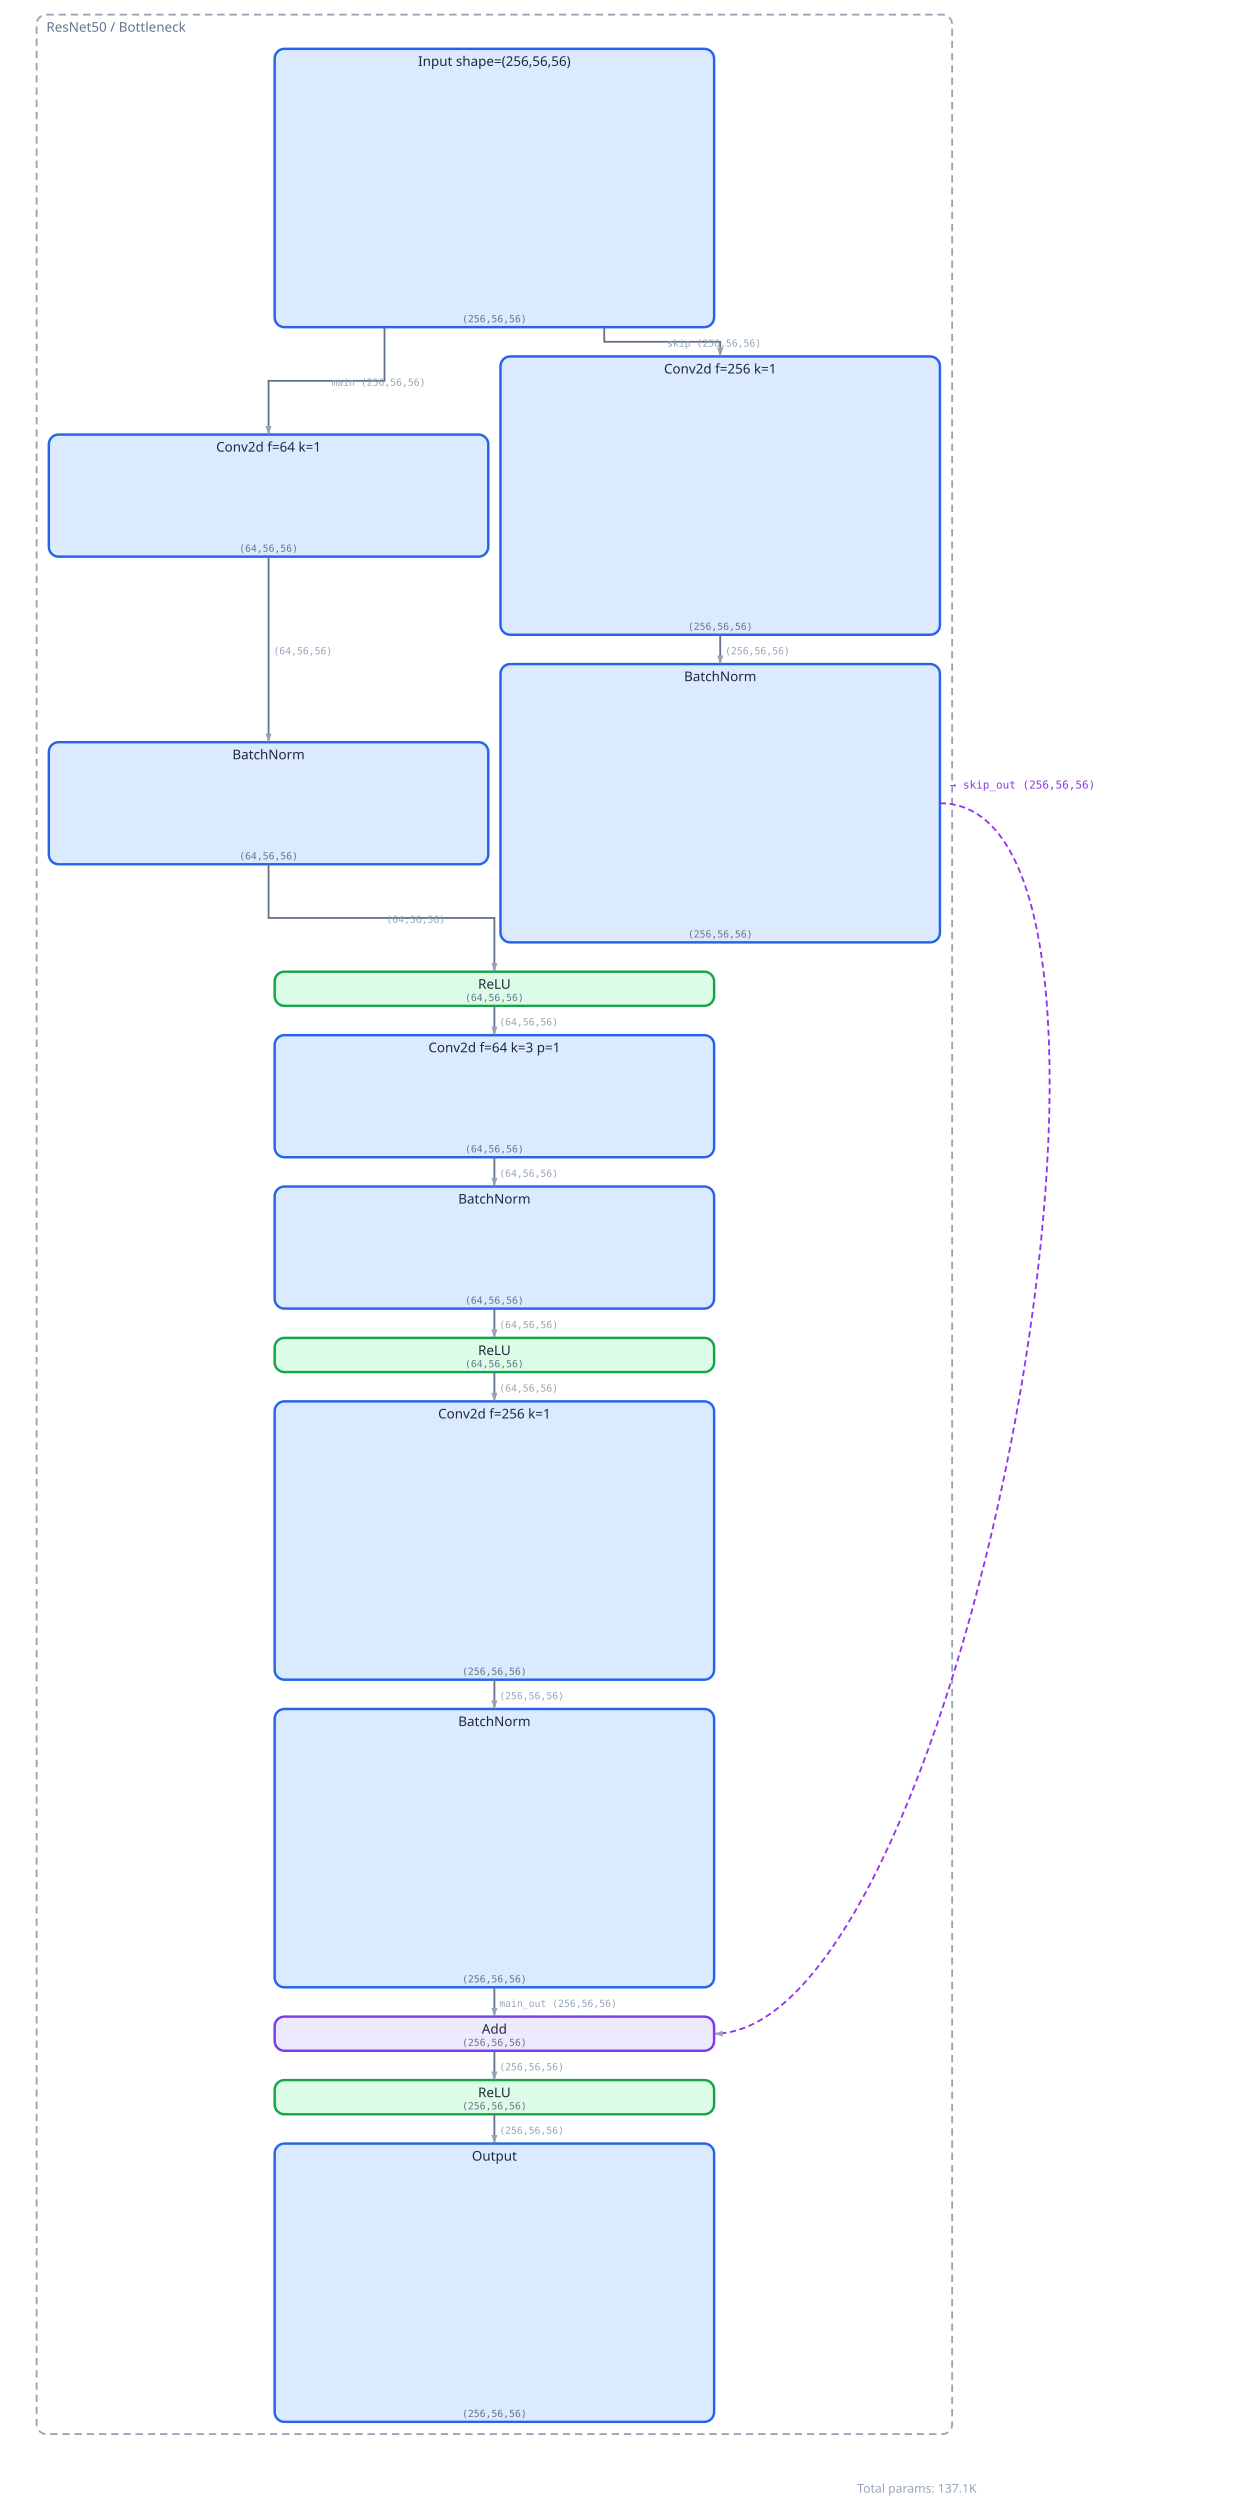
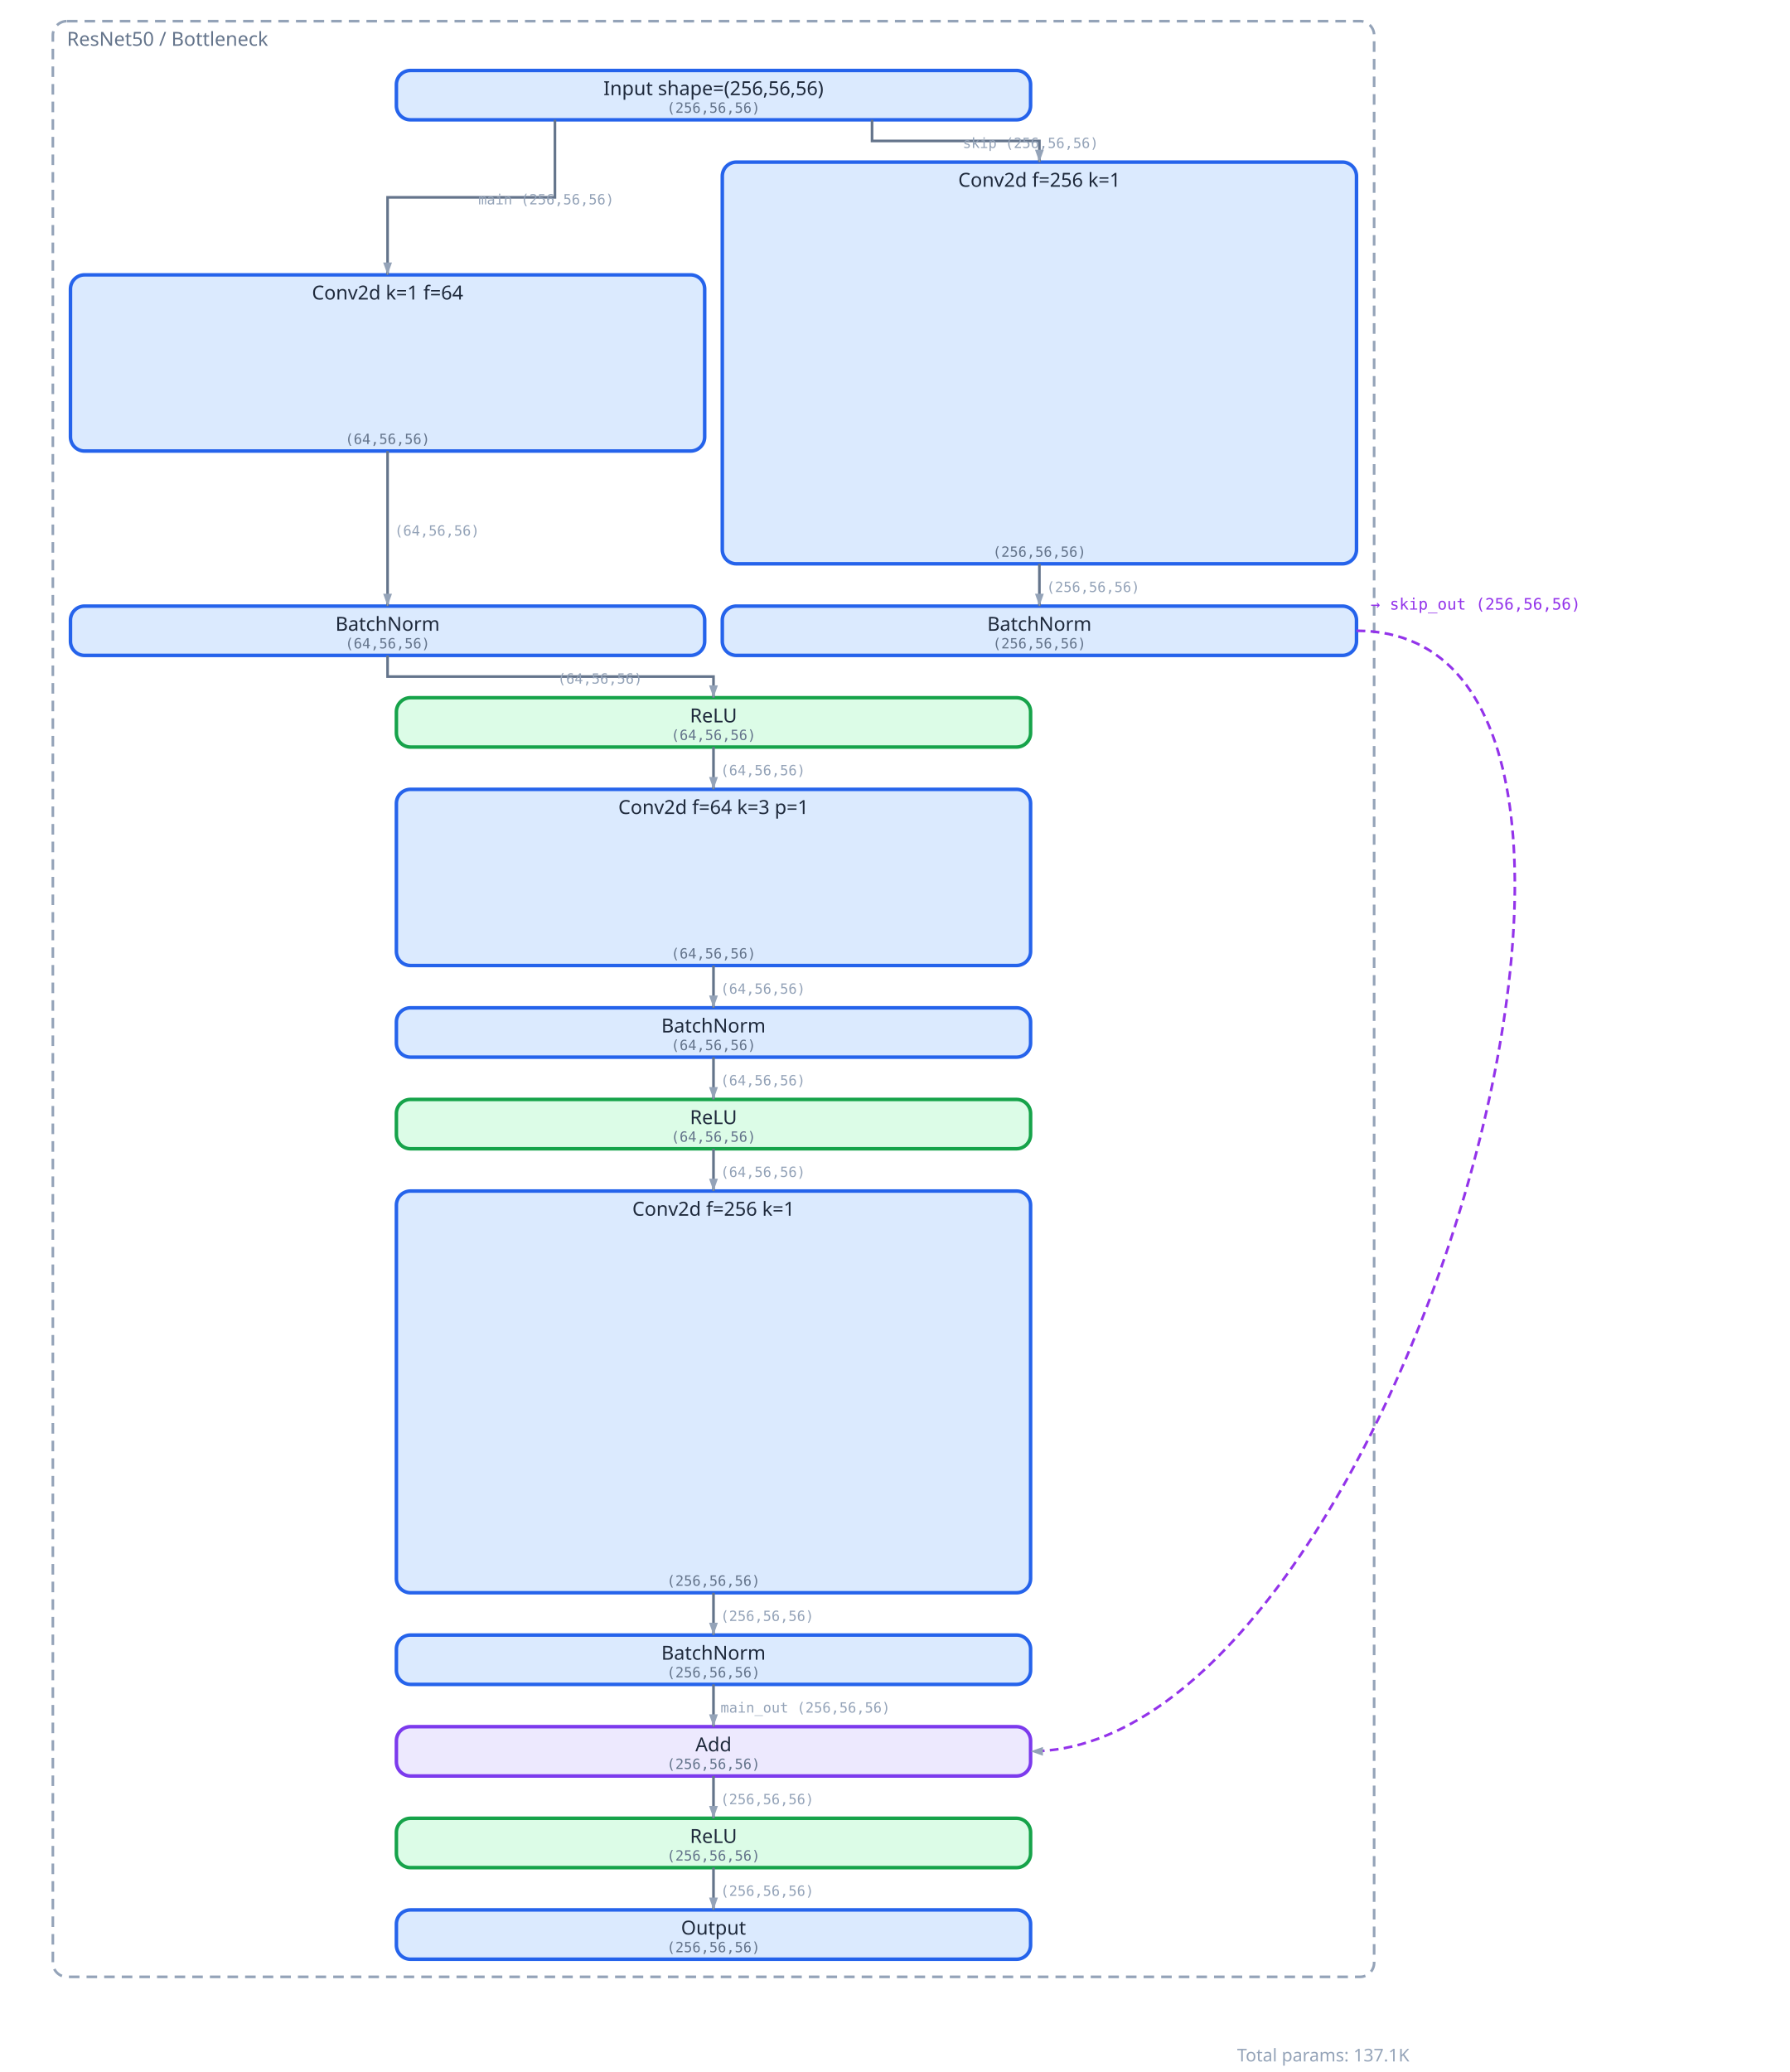
- <svg xmlns="http://www.w3.org/2000/svg" viewBox="0 0 1016 2048" width="1016" height="2048">
+ <svg xmlns="http://www.w3.org/2000/svg" viewBox="0 0 1016 1176" width="1016" height="1176">
  <defs>
    <marker id="arrowhead" markerWidth="7" markerHeight="5" refX="7" refY="2.5" markerUnits="userSpaceOnUse" orient="auto">
      <polygon points="0 0, 7 2.5, 0 5" fill="#94a3b8" />
    </marker>
  </defs>
-   <rect x="30" y="12" width="750" height="1982" fill="none" stroke="#94a3b8" stroke-width="1.5" stroke-dasharray="6,4" rx="8" />
-   <text x="38" y="26" font-size="11" fill="#64748b" font-family="sans-serif" font-weight="500">ResNet50 / Bottleneck</text>
-   <rect x="225" y="40" width="360" height="228" rx="8" ry="8" fill="#dbeafe" stroke="#2563eb" stroke-width="2" />
-   <text x="405" y="54" text-anchor="middle" font-size="11" fill="#1e293b" font-family="sans-serif" font-weight="500">Input shape=(256,56,56)</text>
-   <text x="405" y="264" text-anchor="middle" font-size="8" fill="#64748b" font-family="monospace">(256,56,56)</text>
-   <rect x="40" y="356" width="360" height="100" rx="8" ry="8" fill="#dbeafe" stroke="#2563eb" stroke-width="2" />
-   <text x="220" y="370" text-anchor="middle" font-size="11" fill="#1e293b" font-family="sans-serif" font-weight="500">Conv2d f=64 k=1</text>
-   <text x="220" y="452" text-anchor="middle" font-size="8" fill="#64748b" font-family="monospace">(64,56,56)</text>
-   <rect x="410" y="292" width="360" height="228" rx="8" ry="8" fill="#dbeafe" stroke="#2563eb" stroke-width="2" />
-   <text x="590" y="306" text-anchor="middle" font-size="11" fill="#1e293b" font-family="sans-serif" font-weight="500">Conv2d f=256 k=1</text>
-   <text x="590" y="516" text-anchor="middle" font-size="8" fill="#64748b" font-family="monospace">(256,56,56)</text>
-   <rect x="40" y="608" width="360" height="100" rx="8" ry="8" fill="#dbeafe" stroke="#2563eb" stroke-width="2" />
-   <text x="220" y="622" text-anchor="middle" font-size="11" fill="#1e293b" font-family="sans-serif" font-weight="500">BatchNorm</text>
-   <text x="220" y="704" text-anchor="middle" font-size="8" fill="#64748b" font-family="monospace">(64,56,56)</text>
-   <rect x="410" y="544" width="360" height="228" rx="8" ry="8" fill="#dbeafe" stroke="#2563eb" stroke-width="2" />
-   <text x="590" y="558" text-anchor="middle" font-size="11" fill="#1e293b" font-family="sans-serif" font-weight="500">BatchNorm</text>
-   <text x="590" y="768" text-anchor="middle" font-size="8" fill="#64748b" font-family="monospace">(256,56,56)</text>
-   <rect x="225" y="796" width="360" height="28" rx="8" ry="8" fill="#dcfce7" stroke="#16a34a" stroke-width="2" />
-   <text x="405" y="810" text-anchor="middle" font-size="11" fill="#1e293b" font-family="sans-serif" font-weight="500">ReLU</text>
-   <text x="405" y="820" text-anchor="middle" font-size="8" fill="#64748b" font-family="monospace">(64,56,56)</text>
-   <rect x="225" y="848" width="360" height="100" rx="8" ry="8" fill="#dbeafe" stroke="#2563eb" stroke-width="2" />
-   <text x="405" y="862" text-anchor="middle" font-size="11" fill="#1e293b" font-family="sans-serif" font-weight="500">Conv2d f=64 k=3 p=1</text>
-   <text x="405" y="944" text-anchor="middle" font-size="8" fill="#64748b" font-family="monospace">(64,56,56)</text>
-   <rect x="225" y="972" width="360" height="100" rx="8" ry="8" fill="#dbeafe" stroke="#2563eb" stroke-width="2" />
-   <text x="405" y="986" text-anchor="middle" font-size="11" fill="#1e293b" font-family="sans-serif" font-weight="500">BatchNorm</text>
-   <text x="405" y="1068" text-anchor="middle" font-size="8" fill="#64748b" font-family="monospace">(64,56,56)</text>
-   <rect x="225" y="1096" width="360" height="28" rx="8" ry="8" fill="#dcfce7" stroke="#16a34a" stroke-width="2" />
-   <text x="405" y="1110" text-anchor="middle" font-size="11" fill="#1e293b" font-family="sans-serif" font-weight="500">ReLU</text>
-   <text x="405" y="1120" text-anchor="middle" font-size="8" fill="#64748b" font-family="monospace">(64,56,56)</text>
-   <rect x="225" y="1148" width="360" height="228" rx="8" ry="8" fill="#dbeafe" stroke="#2563eb" stroke-width="2" />
-   <text x="405" y="1162" text-anchor="middle" font-size="11" fill="#1e293b" font-family="sans-serif" font-weight="500">Conv2d f=256 k=1</text>
-   <text x="405" y="1372" text-anchor="middle" font-size="8" fill="#64748b" font-family="monospace">(256,56,56)</text>
-   <rect x="225" y="1400" width="360" height="228" rx="8" ry="8" fill="#dbeafe" stroke="#2563eb" stroke-width="2" />
-   <text x="405" y="1414" text-anchor="middle" font-size="11" fill="#1e293b" font-family="sans-serif" font-weight="500">BatchNorm</text>
-   <text x="405" y="1624" text-anchor="middle" font-size="8" fill="#64748b" font-family="monospace">(256,56,56)</text>
-   <rect x="225" y="1652" width="360" height="28" rx="8" ry="8" fill="#ede9fe" stroke="#7c3aed" stroke-width="2" />
-   <text x="405" y="1666" text-anchor="middle" font-size="11" fill="#1e293b" font-family="sans-serif" font-weight="500">Add</text>
-   <text x="405" y="1676" text-anchor="middle" font-size="8" fill="#64748b" font-family="monospace">(256,56,56)</text>
-   <rect x="225" y="1704" width="360" height="28" rx="8" ry="8" fill="#dcfce7" stroke="#16a34a" stroke-width="2" />
-   <text x="405" y="1718" text-anchor="middle" font-size="11" fill="#1e293b" font-family="sans-serif" font-weight="500">ReLU</text>
-   <text x="405" y="1728" text-anchor="middle" font-size="8" fill="#64748b" font-family="monospace">(256,56,56)</text>
-   <rect x="225" y="1756" width="360" height="228" rx="8" ry="8" fill="#dbeafe" stroke="#2563eb" stroke-width="2" />
-   <text x="405" y="1770" text-anchor="middle" font-size="11" fill="#1e293b" font-family="sans-serif" font-weight="500">Output</text>
-   <text x="405" y="1980" text-anchor="middle" font-size="8" fill="#64748b" font-family="monospace">(256,56,56)</text>
-   <path d="M 315 268 L 315 312 L 220 312 L 220 356" stroke="#64748b" stroke-width="1.5" fill="none" marker-end="url(#arrowhead)" />
-   <text x="271.5" y="316" font-size="8" fill="#94a3b8" font-family="monospace">main (256,56,56)</text>
-   <path d="M 220 456 L 220 608" stroke="#64748b" stroke-width="1.5" fill="none" marker-end="url(#arrowhead)" />
-   <text x="224" y="536" font-size="8" fill="#94a3b8" font-family="monospace">(64,56,56)</text>
-   <path d="M 220 708 L 220 752 L 405 752 L 405 796" stroke="#64748b" stroke-width="1.5" fill="none" marker-end="url(#arrowhead)" />
-   <text x="316.5" y="756" font-size="8" fill="#94a3b8" font-family="monospace">(64,56,56)</text>
-   <path d="M 405 824 L 405 848" stroke="#64748b" stroke-width="1.5" fill="none" marker-end="url(#arrowhead)" />
-   <text x="409" y="840" font-size="8" fill="#94a3b8" font-family="monospace">(64,56,56)</text>
-   <path d="M 405 948 L 405 972" stroke="#64748b" stroke-width="1.5" fill="none" marker-end="url(#arrowhead)" />
-   <text x="409" y="964" font-size="8" fill="#94a3b8" font-family="monospace">(64,56,56)</text>
-   <path d="M 405 1072 L 405 1096" stroke="#64748b" stroke-width="1.5" fill="none" marker-end="url(#arrowhead)" />
-   <text x="409" y="1088" font-size="8" fill="#94a3b8" font-family="monospace">(64,56,56)</text>
-   <path d="M 405 1124 L 405 1148" stroke="#64748b" stroke-width="1.5" fill="none" marker-end="url(#arrowhead)" />
-   <text x="409" y="1140" font-size="8" fill="#94a3b8" font-family="monospace">(64,56,56)</text>
-   <path d="M 405 1376 L 405 1400" stroke="#64748b" stroke-width="1.5" fill="none" marker-end="url(#arrowhead)" />
-   <text x="409" y="1392" font-size="8" fill="#94a3b8" font-family="monospace">(256,56,56)</text>
-   <path d="M 495 268 L 495 280 L 590 280 L 590 292" stroke="#64748b" stroke-width="1.5" fill="none" marker-end="url(#arrowhead)" />
-   <text x="546.5" y="284" font-size="8" fill="#94a3b8" font-family="monospace">skip (256,56,56)</text>
-   <path d="M 590 520 L 590 544" stroke="#64748b" stroke-width="1.5" fill="none" marker-end="url(#arrowhead)" />
-   <text x="594" y="536" font-size="8" fill="#94a3b8" font-family="monospace">(256,56,56)</text>
-   <path d="M 405 1628 L 405 1652" stroke="#64748b" stroke-width="1.5" fill="none" marker-end="url(#arrowhead)" />
-   <text x="409" y="1644" font-size="8" fill="#94a3b8" font-family="monospace">main_out (256,56,56)</text>
-   <path d="M 770 658 C 976 658, 791 1666, 585 1666" stroke="#9333ea" stroke-width="1.5" fill="none" stroke-dasharray="5,3" marker-end="url(#arrowhead)" />
-   <text x="778" y="646" font-size="9" fill="#9333ea" text-anchor="start" font-family="monospace">→ skip_out (256,56,56)</text>
-   <path d="M 405 1680 L 405 1704" stroke="#64748b" stroke-width="1.5" fill="none" marker-end="url(#arrowhead)" />
-   <text x="409" y="1696" font-size="8" fill="#94a3b8" font-family="monospace">(256,56,56)</text>
-   <path d="M 405 1732 L 405 1756" stroke="#64748b" stroke-width="1.5" fill="none" marker-end="url(#arrowhead)" />
-   <text x="409" y="1748" font-size="8" fill="#94a3b8" font-family="monospace">(256,56,56)</text>
-   <text x="800" y="2042" text-anchor="end" font-size="10" fill="#94a3b8" font-family="sans-serif">Total params: 137.1K</text>
+   <rect x="30" y="12" width="750" height="1110" fill="none" rx="8" stroke="#94a3b8" stroke-dasharray="6,4" stroke-width="1.5" />
+   <text x="38" y="26" fill="#64748b" font-family="sans-serif" font-size="11" font-weight="500">ResNet50 / Bottleneck</text>
+   <rect x="225" y="572" width="360" height="28" rx="8" ry="8" fill="#dbeafe" stroke="#2563eb" stroke-width="2" />
+   <text x="405" y="586" fill="#1e293b" font-family="sans-serif" font-size="11" font-weight="500" text-anchor="middle">BatchNorm</text>
+   <text x="405" y="596" fill="#64748b" font-family="monospace" font-size="8" text-anchor="middle">(64,56,56)</text>
+   <rect x="410" y="344" width="360" height="28" rx="8" ry="8" fill="#dbeafe" stroke="#2563eb" stroke-width="2" />
+   <text x="590" y="358" fill="#1e293b" font-family="sans-serif" font-size="11" font-weight="500" text-anchor="middle">BatchNorm</text>
+   <text x="590" y="368" fill="#64748b" font-family="monospace" font-size="8" text-anchor="middle">(256,56,56)</text>
+   <rect x="225" y="448" width="360" height="100" rx="8" ry="8" fill="#dbeafe" stroke="#2563eb" stroke-width="2" />
+   <text x="405" y="462" fill="#1e293b" font-family="sans-serif" font-size="11" font-weight="500" text-anchor="middle">Conv2d f=64 k=3 p=1</text>
+   <text x="405" y="544" fill="#64748b" font-family="monospace" font-size="8" text-anchor="middle">(64,56,56)</text>
+   <rect x="225" y="928" width="360" height="28" rx="8" ry="8" fill="#dbeafe" stroke="#2563eb" stroke-width="2" />
+   <text x="405" y="942" fill="#1e293b" font-family="sans-serif" font-size="11" font-weight="500" text-anchor="middle">BatchNorm</text>
+   <text x="405" y="952" fill="#64748b" font-family="monospace" font-size="8" text-anchor="middle">(256,56,56)</text>
+   <rect x="225" y="980" width="360" height="28" rx="8" ry="8" fill="#ede9fe" stroke="#7c3aed" stroke-width="2" />
+   <text x="405" y="994" fill="#1e293b" font-family="sans-serif" font-size="11" font-weight="500" text-anchor="middle">Add</text>
+   <text x="405" y="1004" fill="#64748b" font-family="monospace" font-size="8" text-anchor="middle">(256,56,56)</text>
+   <rect x="225" y="396" width="360" height="28" rx="8" ry="8" fill="#dcfce7" stroke="#16a34a" stroke-width="2" />
+   <text x="405" y="410" fill="#1e293b" font-family="sans-serif" font-size="11" font-weight="500" text-anchor="middle">ReLU</text>
+   <text x="405" y="420" fill="#64748b" font-family="monospace" font-size="8" text-anchor="middle">(64,56,56)</text>
+   <rect x="40" y="344" width="360" height="28" rx="8" ry="8" fill="#dbeafe" stroke="#2563eb" stroke-width="2" />
+   <text x="220" y="358" fill="#1e293b" font-family="sans-serif" font-size="11" font-weight="500" text-anchor="middle">BatchNorm</text>
+   <text x="220" y="368" fill="#64748b" font-family="monospace" font-size="8" text-anchor="middle">(64,56,56)</text>
+   <rect x="410" y="92" width="360" height="228" rx="8" ry="8" fill="#dbeafe" stroke="#2563eb" stroke-width="2" />
+   <text x="590" y="106" fill="#1e293b" font-family="sans-serif" font-size="11" font-weight="500" text-anchor="middle">Conv2d f=256 k=1</text>
+   <text x="590" y="316" fill="#64748b" font-family="monospace" font-size="8" text-anchor="middle">(256,56,56)</text>
+   <rect x="225" y="676" width="360" height="228" rx="8" ry="8" fill="#dbeafe" stroke="#2563eb" stroke-width="2" />
+   <text x="405" y="690" fill="#1e293b" font-family="sans-serif" font-size="11" font-weight="500" text-anchor="middle">Conv2d f=256 k=1</text>
+   <text x="405" y="900" fill="#64748b" font-family="monospace" font-size="8" text-anchor="middle">(256,56,56)</text>
+   <rect x="40" y="156" width="360" height="100" rx="8" ry="8" fill="#dbeafe" stroke="#2563eb" stroke-width="2" />
+   <text x="220" y="170" fill="#1e293b" font-family="sans-serif" font-size="11" font-weight="500" text-anchor="middle">Conv2d k=1 f=64</text>
+   <text x="220" y="252" fill="#64748b" font-family="monospace" font-size="8" text-anchor="middle">(64,56,56)</text>
+   <rect x="225" y="624" width="360" height="28" rx="8" ry="8" fill="#dcfce7" stroke="#16a34a" stroke-width="2" />
+   <text x="405" y="638" fill="#1e293b" font-family="sans-serif" font-size="11" font-weight="500" text-anchor="middle">ReLU</text>
+   <text x="405" y="648" fill="#64748b" font-family="monospace" font-size="8" text-anchor="middle">(64,56,56)</text>
+   <rect x="225" y="1032" width="360" height="28" rx="8" ry="8" fill="#dcfce7" stroke="#16a34a" stroke-width="2" />
+   <text x="405" y="1046" fill="#1e293b" font-family="sans-serif" font-size="11" font-weight="500" text-anchor="middle">ReLU</text>
+   <text x="405" y="1056" fill="#64748b" font-family="monospace" font-size="8" text-anchor="middle">(256,56,56)</text>
+   <rect x="225" y="1084" width="360" height="28" rx="8" ry="8" fill="#dbeafe" stroke="#2563eb" stroke-width="2" />
+   <text x="405" y="1098" fill="#1e293b" font-family="sans-serif" font-size="11" font-weight="500" text-anchor="middle">Output</text>
+   <text x="405" y="1108" fill="#64748b" font-family="monospace" font-size="8" text-anchor="middle">(256,56,56)</text>
+   <rect x="225" y="40" width="360" height="28" rx="8" ry="8" fill="#dbeafe" stroke="#2563eb" stroke-width="2" />
+   <text x="405" y="54" fill="#1e293b" font-family="sans-serif" font-size="11" font-weight="500" text-anchor="middle">Input shape=(256,56,56)</text>
+   <text x="405" y="64" fill="#64748b" font-family="monospace" font-size="8" text-anchor="middle">(256,56,56)</text>
+   <path d="M 315 68 L 315 112 L 220 112 L 220 156" fill="none" marker-end="url(#arrowhead)" stroke="#64748b" stroke-width="1.5" />
+   <text x="271.5" y="116" fill="#94a3b8" font-family="monospace" font-size="8">main (256,56,56)</text>
+   <path d="M 220 256 L 220 344" fill="none" marker-end="url(#arrowhead)" stroke="#64748b" stroke-width="1.5" />
+   <text x="224" y="304" fill="#94a3b8" font-family="monospace" font-size="8">(64,56,56)</text>
+   <path d="M 220 372 L 220 384 L 405 384 L 405 396" fill="none" marker-end="url(#arrowhead)" stroke="#64748b" stroke-width="1.5" />
+   <text x="316.5" y="388" fill="#94a3b8" font-family="monospace" font-size="8">(64,56,56)</text>
+   <path d="M 405 424 L 405 448" fill="none" marker-end="url(#arrowhead)" stroke="#64748b" stroke-width="1.5" />
+   <text x="409" y="440" fill="#94a3b8" font-family="monospace" font-size="8">(64,56,56)</text>
+   <path d="M 405 548 L 405 572" fill="none" marker-end="url(#arrowhead)" stroke="#64748b" stroke-width="1.5" />
+   <text x="409" y="564" fill="#94a3b8" font-family="monospace" font-size="8">(64,56,56)</text>
+   <path d="M 405 600 L 405 624" fill="none" marker-end="url(#arrowhead)" stroke="#64748b" stroke-width="1.5" />
+   <text x="409" y="616" fill="#94a3b8" font-family="monospace" font-size="8">(64,56,56)</text>
+   <path d="M 405 652 L 405 676" fill="none" marker-end="url(#arrowhead)" stroke="#64748b" stroke-width="1.5" />
+   <text x="409" y="668" fill="#94a3b8" font-family="monospace" font-size="8">(64,56,56)</text>
+   <path d="M 405 904 L 405 928" fill="none" marker-end="url(#arrowhead)" stroke="#64748b" stroke-width="1.5" />
+   <text x="409" y="920" fill="#94a3b8" font-family="monospace" font-size="8">(256,56,56)</text>
+   <path d="M 495 68 L 495 80 L 590 80 L 590 92" fill="none" marker-end="url(#arrowhead)" stroke="#64748b" stroke-width="1.5" />
+   <text x="546.5" y="84" fill="#94a3b8" font-family="monospace" font-size="8">skip (256,56,56)</text>
+   <path d="M 590 320 L 590 344" fill="none" marker-end="url(#arrowhead)" stroke="#64748b" stroke-width="1.5" />
+   <text x="594" y="336" fill="#94a3b8" font-family="monospace" font-size="8">(256,56,56)</text>
+   <path d="M 405 956 L 405 980" fill="none" marker-end="url(#arrowhead)" stroke="#64748b" stroke-width="1.5" />
+   <text x="409" y="972" fill="#94a3b8" font-family="monospace" font-size="8">main_out (256,56,56)</text>
+   <path d="M 770 358 C 976 358, 791 994, 585 994" fill="none" marker-end="url(#arrowhead)" stroke="#9333ea" stroke-dasharray="5,3" stroke-width="1.5" />
+   <text x="778" y="346" fill="#9333ea" font-family="monospace" font-size="9" text-anchor="start">→ skip_out (256,56,56)</text>
+   <path d="M 405 1008 L 405 1032" fill="none" marker-end="url(#arrowhead)" stroke="#64748b" stroke-width="1.5" />
+   <text x="409" y="1024" fill="#94a3b8" font-family="monospace" font-size="8">(256,56,56)</text>
+   <path d="M 405 1060 L 405 1084" fill="none" marker-end="url(#arrowhead)" stroke="#64748b" stroke-width="1.5" />
+   <text x="409" y="1076" fill="#94a3b8" font-family="monospace" font-size="8">(256,56,56)</text>
+   <text x="800" y="1170" fill="#94a3b8" font-family="sans-serif" font-size="10" text-anchor="end">Total params: 137.1K</text>
</svg>
